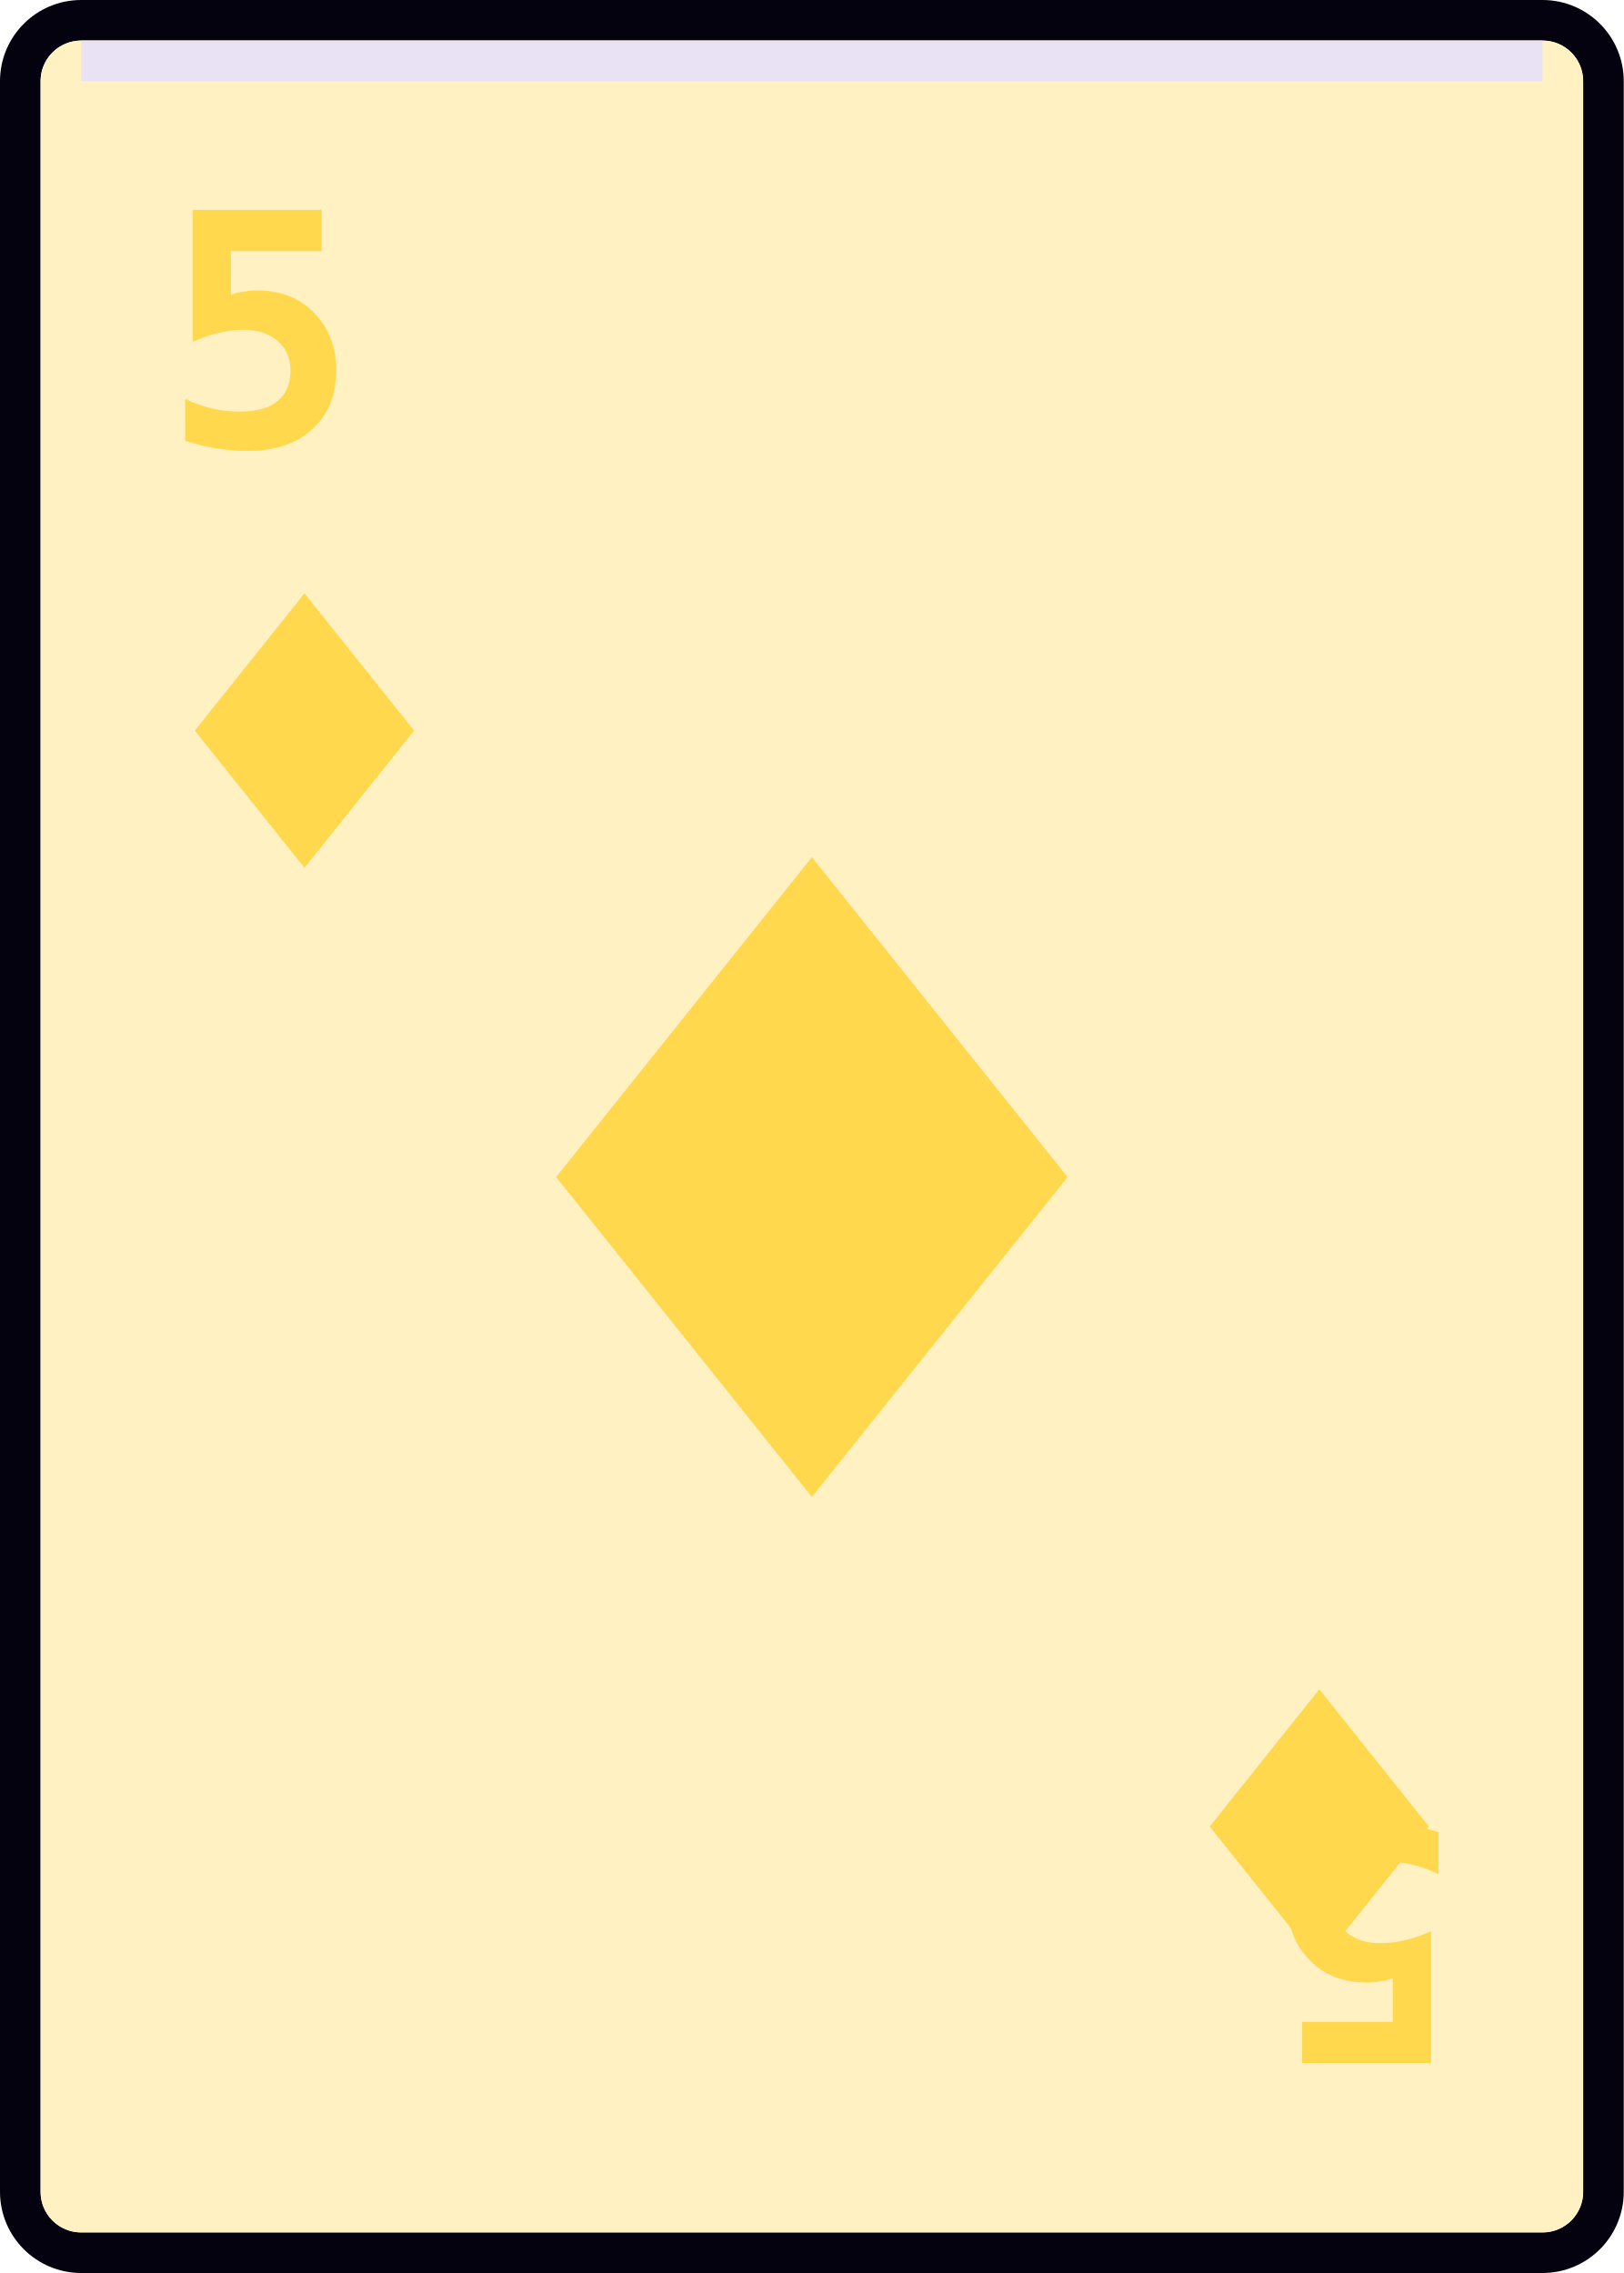
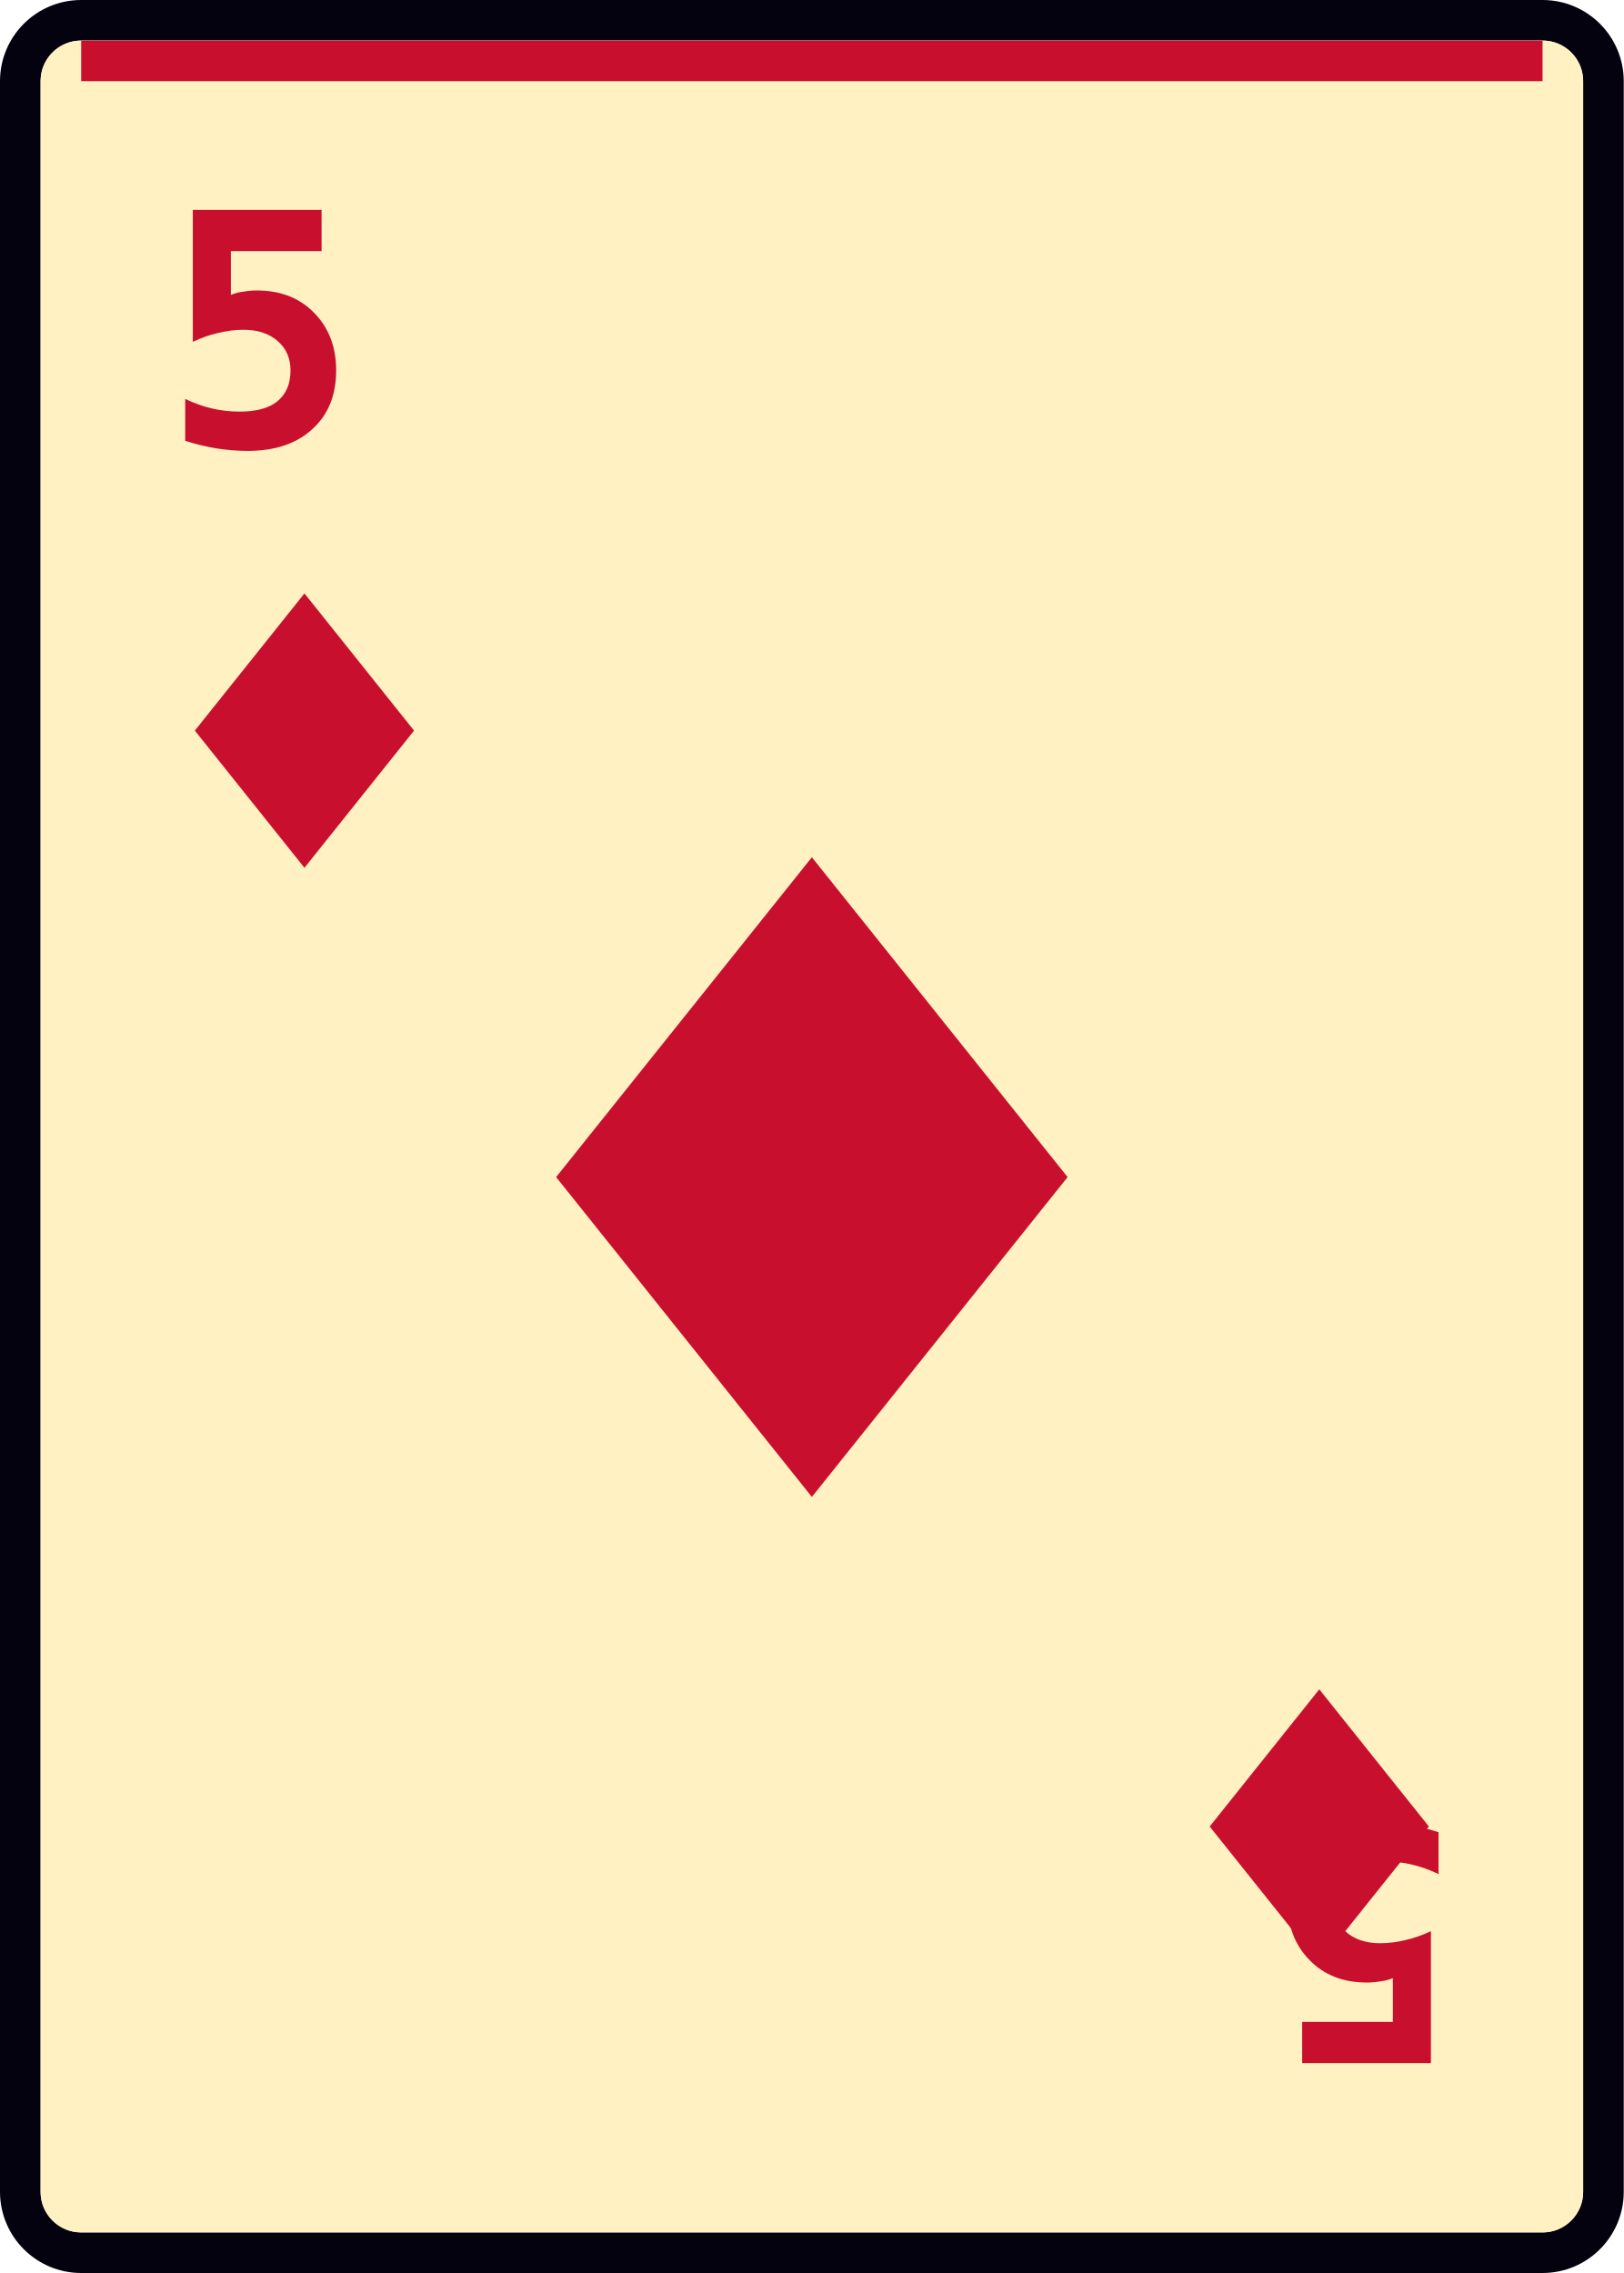
<svg xmlns="http://www.w3.org/2000/svg" viewBox="0 0 40 56" width="40" height="56" shape-rendering="geometricPrecision">
  <g id="edge">
    <rect x="0.5" y="0.5" width="39" height="55" rx="1.5" ry="1.5" fill="none" stroke="#05020F" stroke-width="1" />
  </g>
  <g id="face">
    <rect x="1" y="1" width="38" height="54" rx="1" ry="1" fill="#FFF1C1" />
-     <line x1="2" y1="1.5" x2="38" y2="1.5" stroke="#E9E2F5" stroke-width="1" />
+     <line x1="2" y1="1.5" x2="38" y2="1.5" stroke="#C8102E" stroke-width="1" />
  </g>
  <g id="rank">
-     <text x="4" y="11" fill="#FFD84D" font-size="8" font-family="ui-monospace, SFMono-Regular, Menlo, Consolas, monospace" font-weight="700">5</text>
+     <text x="4" y="11" fill="#C8102E" font-size="8" font-family="ui-monospace, SFMono-Regular, Menlo, Consolas, monospace" font-weight="700">5</text>
    <g transform="translate(36,52) rotate(180)">
-       <text x="0" y="7" fill="#FFD84D" font-size="8" font-family="ui-monospace, SFMono-Regular, Menlo, Consolas, monospace" font-weight="700">5</text>
+       <text x="0" y="7" fill="#C8102E" font-size="8" font-family="ui-monospace, SFMono-Regular, Menlo, Consolas, monospace" font-weight="700">5</text>
    </g>
  </g>
  <g id="suit">
-     <path d="M 7.5,14.62 L 10.2,18 L 7.5,21.38 L 4.8,18 Z" fill="#FFD84D" />
-     <path d="M 20,21.12 L 26.3,29 L 20,36.88 L 13.7,29 Z" fill="#FFD84D" />
+     <path d="M 7.5,14.62 L 10.2,18 L 7.5,21.38 L 4.8,18 Z" fill="#C8102E" />
+     <path d="M 20,21.12 L 26.3,29 L 20,36.88 L 13.7,29 Z" fill="#C8102E" />
    <g transform="translate(36,52) rotate(180)">
-       <path d="M 3.5,3.62 L 6.2,7 L 3.5,10.38 L 0.8,7 Z" fill="#FFD84D" />
+       <path d="M 3.5,3.62 L 6.2,7 L 3.5,10.38 L 0.8,7 Z" fill="#C8102E" />
    </g>
  </g>
</svg>
